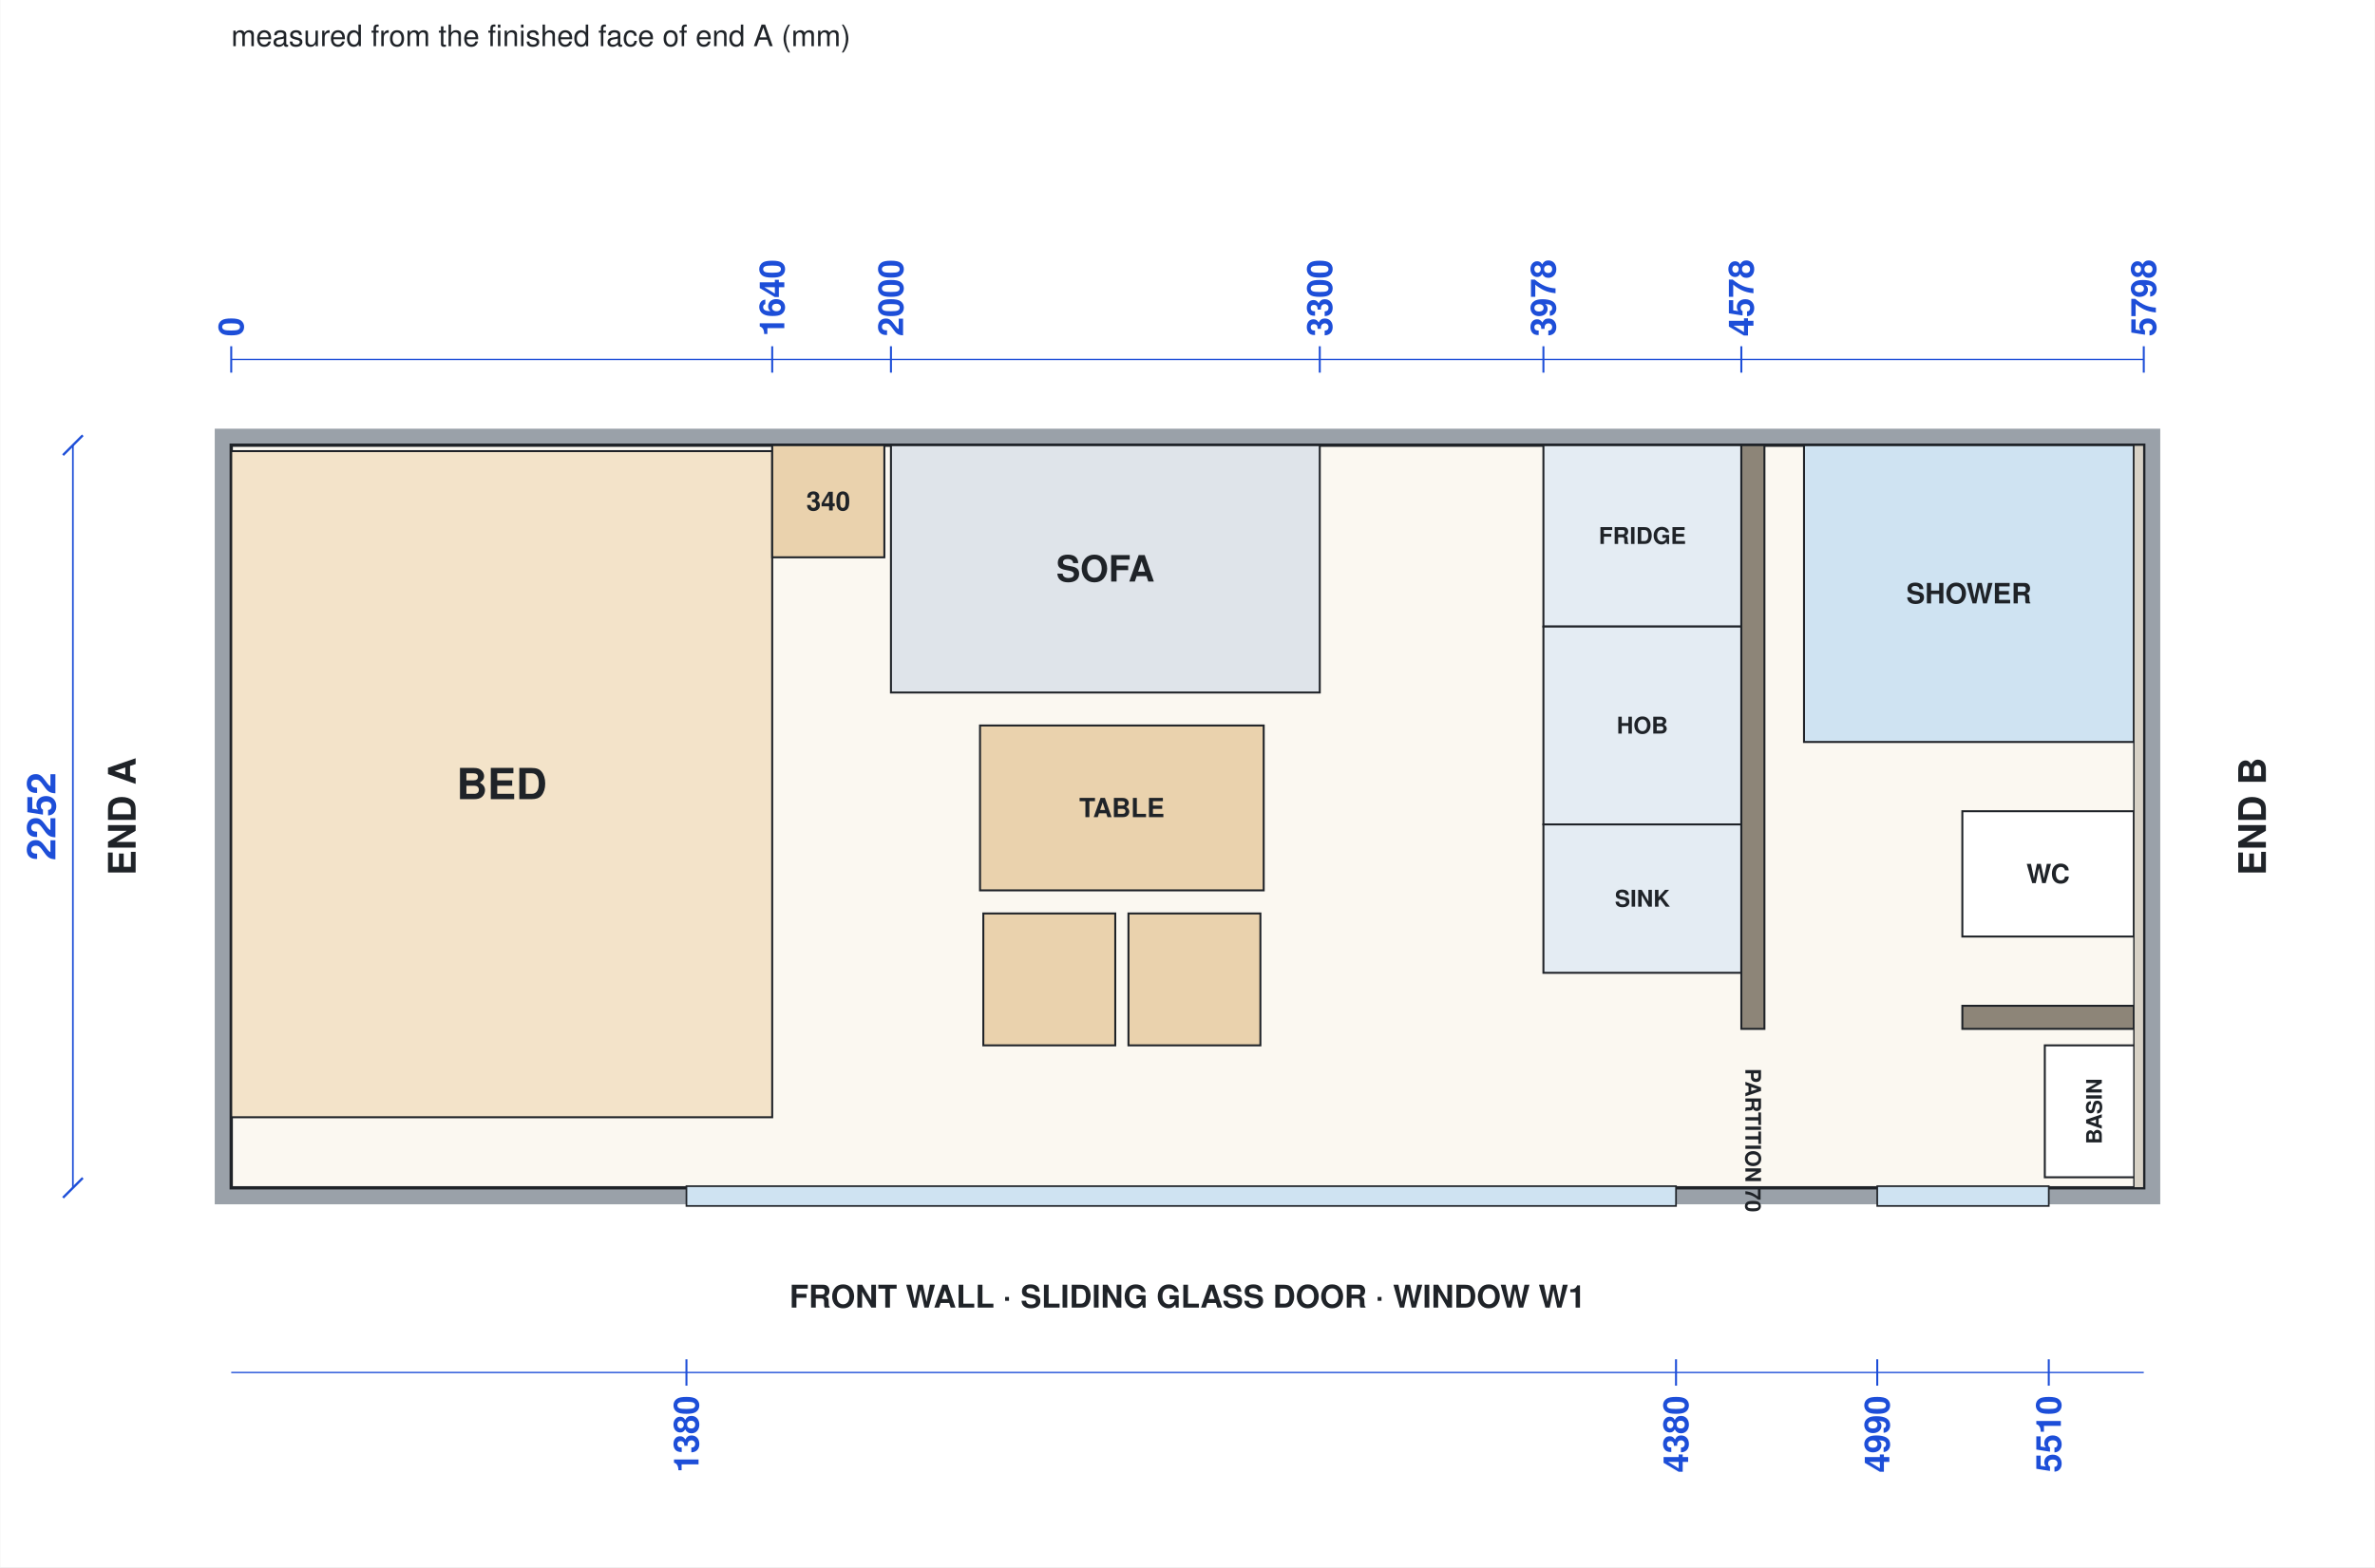
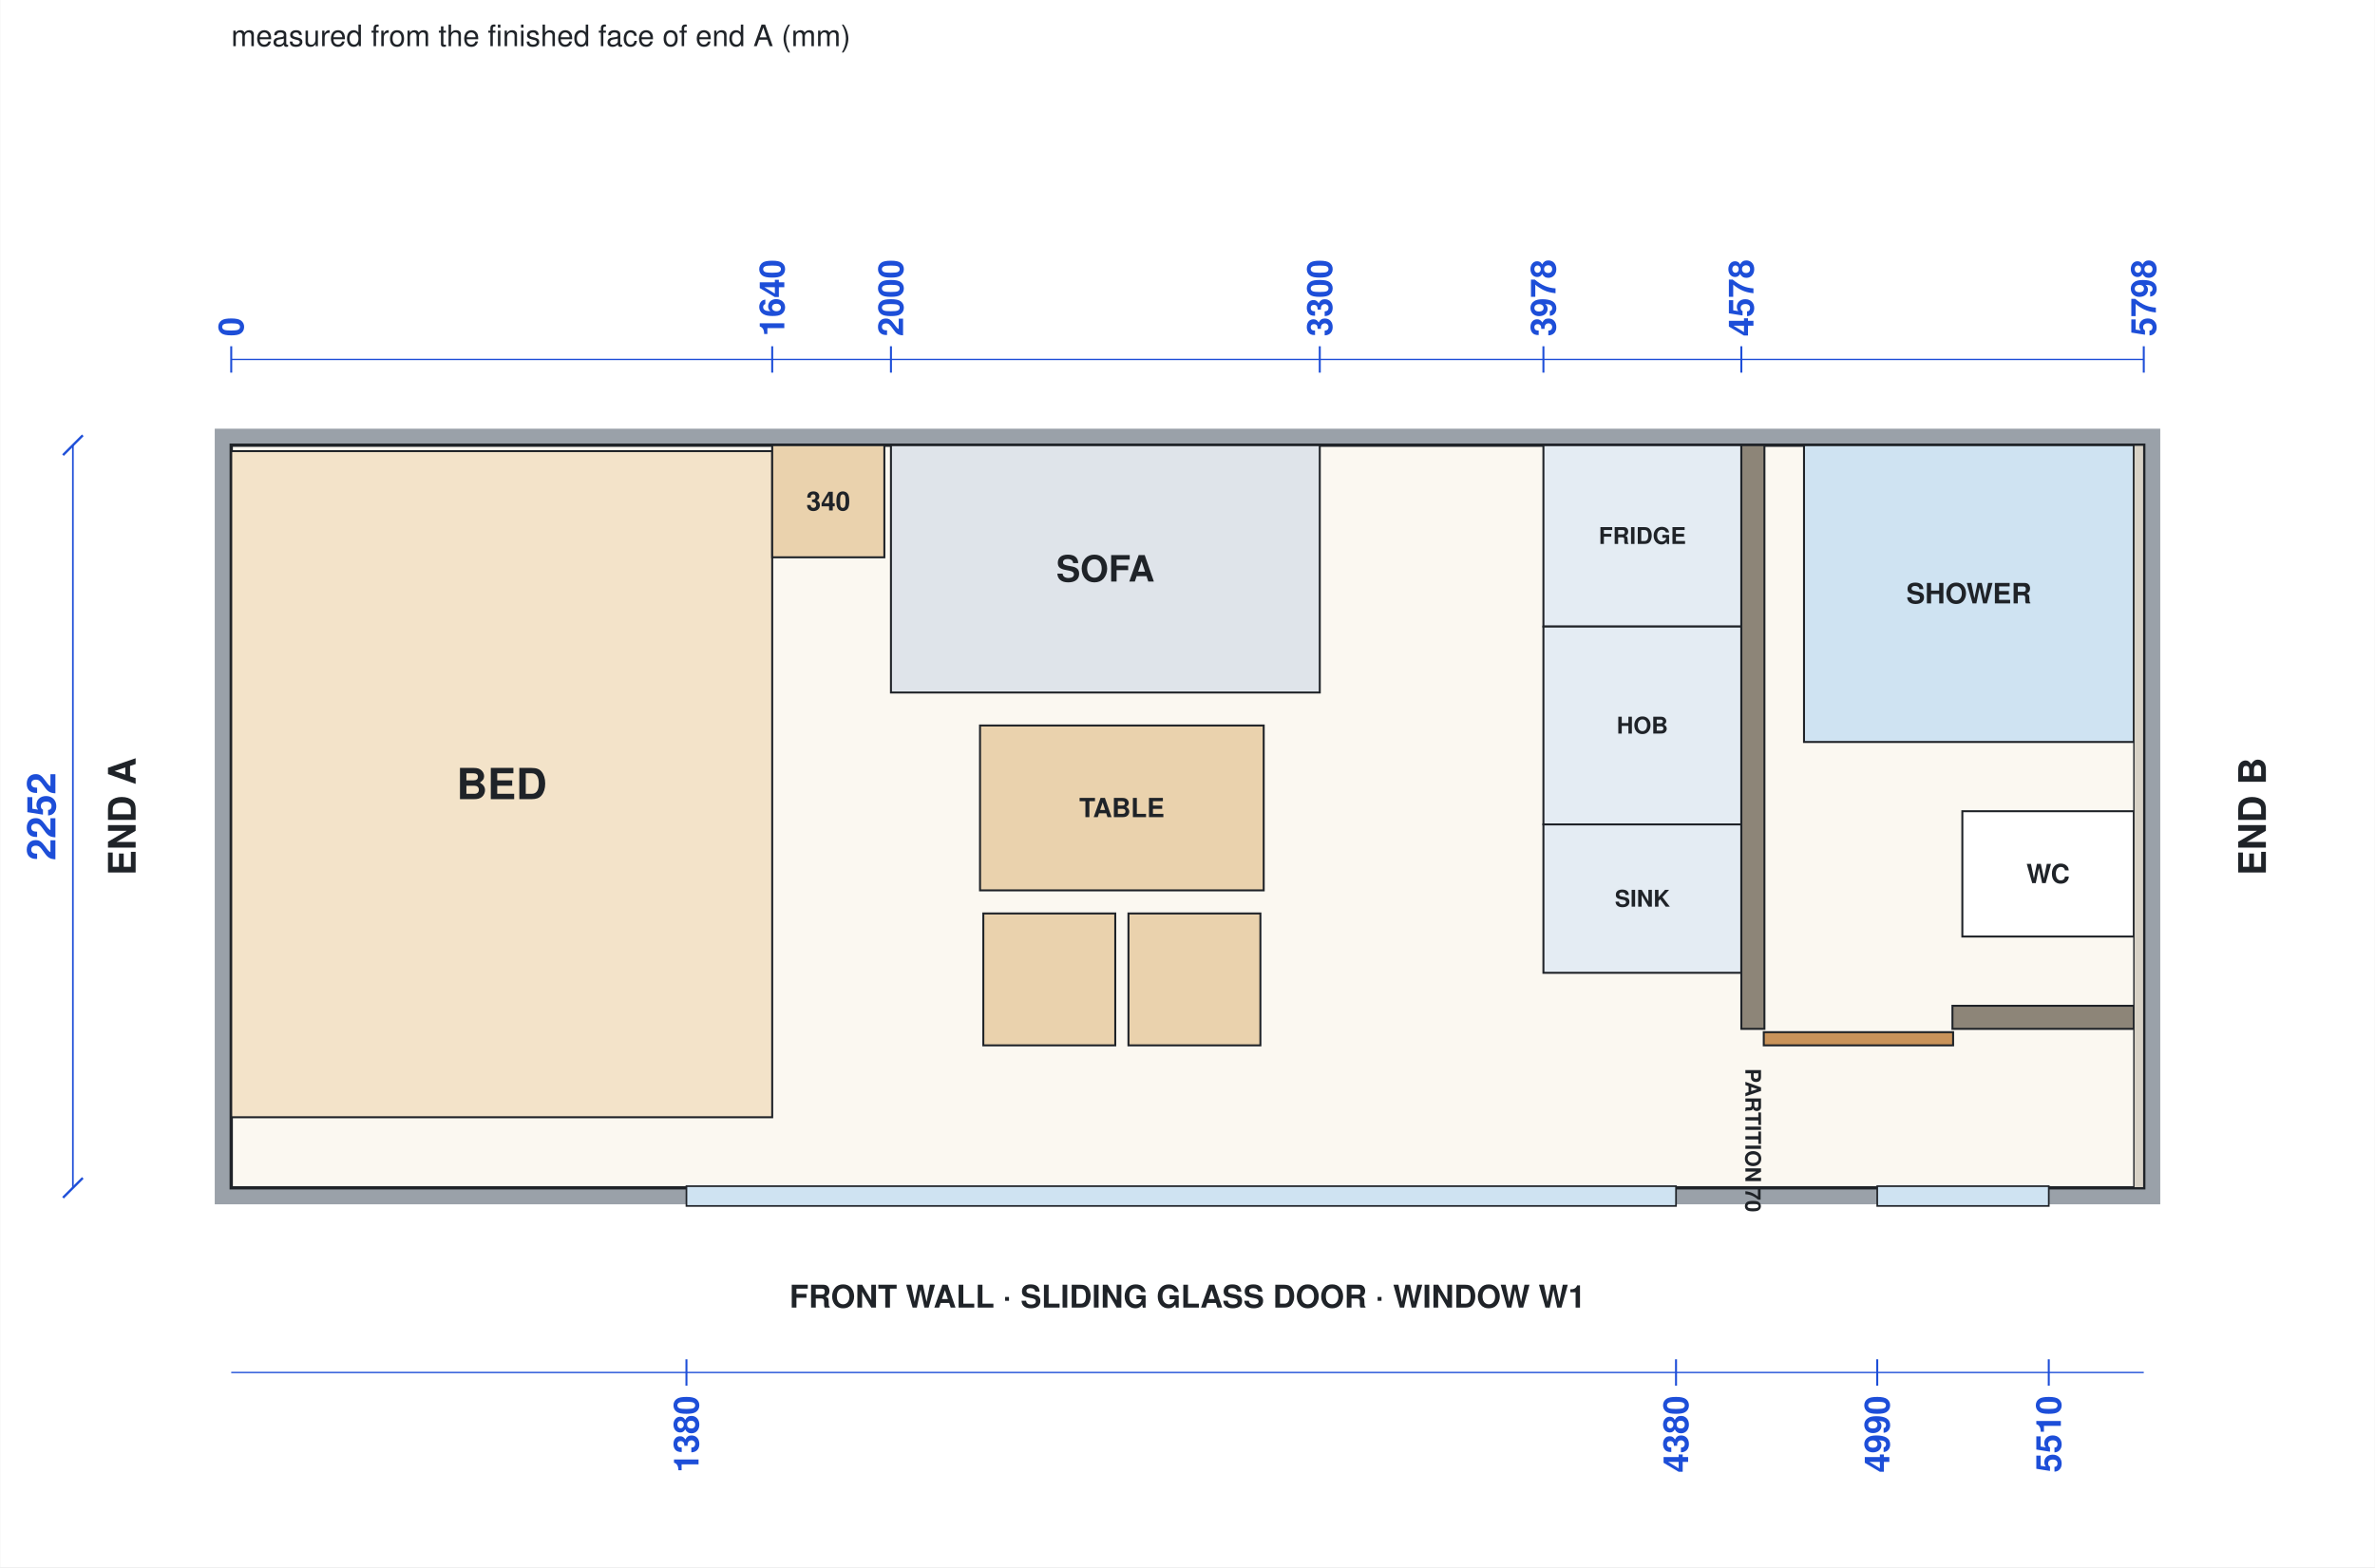
<svg xmlns="http://www.w3.org/2000/svg" viewBox="-700 -1350 7198 4752" width="1200" height="792" font-family="Helvetica, Arial, sans-serif">
  <rect x="-700" y="-1350" width="7198" height="4752" fill="#ffffff" />
  <rect x="-50" y="-50" width="5898" height="2352" fill="#9aa1a9" stroke="none" stroke-width="0" />
  <rect x="0" y="0" width="5798" height="2252" fill="#fbf8f1" stroke="#1f2328" stroke-width="10" />
  <rect x="1380" y="2247" width="3000" height="60" fill="#cfe3f2" stroke="#1f2328" stroke-width="5" />
  <rect x="4990" y="2247" width="520" height="60" fill="#cfe3f2" stroke="#1f2328" stroke-width="5" />
  <rect x="0" y="18" width="1640" height="2020" fill="#f3e3c9" stroke="#1f2328" stroke-width="6" />
  <text x="820" y="1028" font-size="130" font-weight="700" fill="#1f2328" text-anchor="middle" dominant-baseline="middle">BED</text>
  <rect x="1640" y="0" width="340" height="340" fill="#ead2ad" stroke="#1f2328" stroke-width="6" />
  <text x="1810" y="170" font-size="80" font-weight="700" fill="#1f2328" text-anchor="middle" dominant-baseline="middle">340</text>
  <rect x="2000" y="0" width="1300" height="750" fill="#dfe4ea" stroke="#1f2328" stroke-width="6" />
  <text x="2650" y="375" font-size="110" font-weight="700" fill="#1f2328" text-anchor="middle" dominant-baseline="middle">SOFA</text>
  <rect x="2270" y="850" width="860" height="500" fill="#ead2ad" stroke="#1f2328" stroke-width="6" />
  <text x="2700" y="1100" font-size="80" font-weight="700" fill="#1f2328" text-anchor="middle" dominant-baseline="middle">TABLE</text>
  <rect x="2280" y="1420" width="400" height="400" fill="#ead2ad" stroke="#1f2328" stroke-width="6" />
  <rect x="2720" y="1420" width="400" height="400" fill="#ead2ad" stroke="#1f2328" stroke-width="6" />
  <rect x="3978" y="0" width="600" height="550" fill="#e4ecf3" stroke="#1f2328" stroke-width="6" />
  <text x="4278" y="275" font-size="70" font-weight="700" fill="#1f2328" text-anchor="middle" dominant-baseline="middle">FRIDGE</text>
  <rect x="3978" y="550" width="600" height="600" fill="#e4ecf3" stroke="#1f2328" stroke-width="6" />
  <text x="4278" y="850" font-size="70" font-weight="700" fill="#1f2328" text-anchor="middle" dominant-baseline="middle">HOB</text>
  <rect x="3978" y="1150" width="600" height="450" fill="#e4ecf3" stroke="#1f2328" stroke-width="6" />
  <text x="4278" y="1375" font-size="70" font-weight="700" fill="#1f2328" text-anchor="middle" dominant-baseline="middle">SINK</text>
  <rect x="4578" y="0" width="70" height="1770" fill="#8d8578" stroke="#1f2328" stroke-width="6" />
  <rect x="4648" y="1700" width="0" height="70" fill="#8d8578" stroke="#1f2328" stroke-width="6" />
-   <rect x="5248" y="1700" width="520" height="70" fill="#8d8578" stroke="#1f2328" stroke-width="6" />
+   <rect x="5218" y="1700" width="550" height="70" fill="#8d8578" stroke="#1f2328" stroke-width="6" />
  <rect x="4768" y="0" width="1000" height="900" fill="#cfe3f2" stroke="#1f2328" stroke-width="6" />
  <text x="5268" y="450" font-size="85" font-weight="700" fill="#1f2328" text-anchor="middle" dominant-baseline="middle">SHOWER</text>
  <rect x="5248" y="1110" width="520" height="380" fill="#ffffff" stroke="#1f2328" stroke-width="6" />
  <text x="5508" y="1300" font-size="80" font-weight="700" fill="#1f2328" text-anchor="middle" dominant-baseline="middle">WC</text>
-   <rect x="5498" y="1820" width="300" height="400" fill="#ffffff" stroke="#1f2328" stroke-width="6" />
-   <text x="5648" y="2020" font-size="65" font-weight="700" fill="#1f2328" text-anchor="middle" dominant-baseline="middle" transform="rotate(-90 5648 2020)">BASIN</text>
+   <rect x="4646" y="1780" width="574" height="40" fill="#c9935a" stroke="#1f2328" stroke-width="6" />
  <text x="4613" y="1890" font-size="65" font-weight="700" fill="#1f2328" text-anchor="start" dominant-baseline="middle" transform="rotate(90 4613 1890)">PARTITION 70</text>
  <rect x="5768" y="0" width="30" height="2252" fill="#d8d2c6" stroke="#1f2328" stroke-width="4" />
  <text x="-330" y="1126" font-size="115" font-weight="700" fill="#1f2328" text-anchor="middle" dominant-baseline="middle" transform="rotate(-90 -330 1126)">END A</text>
  <text x="6128" y="1126" font-size="115" font-weight="700" fill="#1f2328" text-anchor="middle" dominant-baseline="middle" transform="rotate(-90 6128 1126)">END B</text>
  <text x="2899" y="2582" font-size="95" font-weight="700" fill="#1f2328" text-anchor="middle" dominant-baseline="middle">FRONT WALL · SLIDING GLASS DOOR · WINDOW W1</text>
  <line x1="0" y1="-260" x2="5798" y2="-260" stroke="#1d4ed8" stroke-width="4" />
  <line x1="0" y1="-300" x2="0" y2="-220" stroke="#1d4ed8" stroke-width="6" />
  <text x="0" y="-330" font-size="105" font-weight="700" fill="#1d4ed8" text-anchor="start" dominant-baseline="middle" transform="rotate(-90 0 -330)">0</text>
  <line x1="1640" y1="-300" x2="1640" y2="-220" stroke="#1d4ed8" stroke-width="6" />
  <text x="1640" y="-330" font-size="105" font-weight="700" fill="#1d4ed8" text-anchor="start" dominant-baseline="middle" transform="rotate(-90 1640 -330)">1640</text>
  <line x1="2000" y1="-300" x2="2000" y2="-220" stroke="#1d4ed8" stroke-width="6" />
  <text x="2000" y="-330" font-size="105" font-weight="700" fill="#1d4ed8" text-anchor="start" dominant-baseline="middle" transform="rotate(-90 2000 -330)">2000</text>
  <line x1="3300" y1="-300" x2="3300" y2="-220" stroke="#1d4ed8" stroke-width="6" />
  <text x="3300" y="-330" font-size="105" font-weight="700" fill="#1d4ed8" text-anchor="start" dominant-baseline="middle" transform="rotate(-90 3300 -330)">3300</text>
  <line x1="3978" y1="-300" x2="3978" y2="-220" stroke="#1d4ed8" stroke-width="6" />
  <text x="3978" y="-330" font-size="105" font-weight="700" fill="#1d4ed8" text-anchor="start" dominant-baseline="middle" transform="rotate(-90 3978 -330)">3978</text>
  <line x1="4578" y1="-300" x2="4578" y2="-220" stroke="#1d4ed8" stroke-width="6" />
  <text x="4578" y="-330" font-size="105" font-weight="700" fill="#1d4ed8" text-anchor="start" dominant-baseline="middle" transform="rotate(-90 4578 -330)">4578</text>
  <line x1="5798" y1="-300" x2="5798" y2="-220" stroke="#1d4ed8" stroke-width="6" />
  <text x="5798" y="-330" font-size="105" font-weight="700" fill="#1d4ed8" text-anchor="start" dominant-baseline="middle" transform="rotate(-90 5798 -330)">5798</text>
  <text x="0" y="-1240" font-size="90" font-weight="400" fill="#1f2328" text-anchor="start" dominant-baseline="middle">measured from the finished face of end A (mm)</text>
  <line x1="0" y1="2812" x2="5798" y2="2812" stroke="#1d4ed8" stroke-width="4" />
  <line x1="1380" y1="2772" x2="1380" y2="2852" stroke="#1d4ed8" stroke-width="6" />
  <text x="1380" y="2882" font-size="105" font-weight="700" fill="#1d4ed8" text-anchor="end" dominant-baseline="middle" transform="rotate(-90 1380 2882)">1380</text>
  <line x1="4380" y1="2772" x2="4380" y2="2852" stroke="#1d4ed8" stroke-width="6" />
  <text x="4380" y="2882" font-size="105" font-weight="700" fill="#1d4ed8" text-anchor="end" dominant-baseline="middle" transform="rotate(-90 4380 2882)">4380</text>
  <line x1="4990" y1="2772" x2="4990" y2="2852" stroke="#1d4ed8" stroke-width="6" />
  <text x="4990" y="2882" font-size="105" font-weight="700" fill="#1d4ed8" text-anchor="end" dominant-baseline="middle" transform="rotate(-90 4990 2882)">4990</text>
  <line x1="5510" y1="2772" x2="5510" y2="2852" stroke="#1d4ed8" stroke-width="6" />
  <text x="5510" y="2882" font-size="105" font-weight="700" fill="#1d4ed8" text-anchor="end" dominant-baseline="middle" transform="rotate(-90 5510 2882)">5510</text>
  <line x1="-480" y1="0" x2="-480" y2="2252" stroke="#1d4ed8" stroke-width="5" />
  <line x1="-510" y1="30" x2="-450" y2="-30" stroke="#1d4ed8" stroke-width="7" />
  <line x1="-510" y1="2282" x2="-450" y2="2222" stroke="#1d4ed8" stroke-width="7" />
  <text x="-575" y="1126" font-size="120" font-weight="700" fill="#1d4ed8" text-anchor="middle" dominant-baseline="middle" transform="rotate(-90 -575 1126)">2252</text>
</svg>
